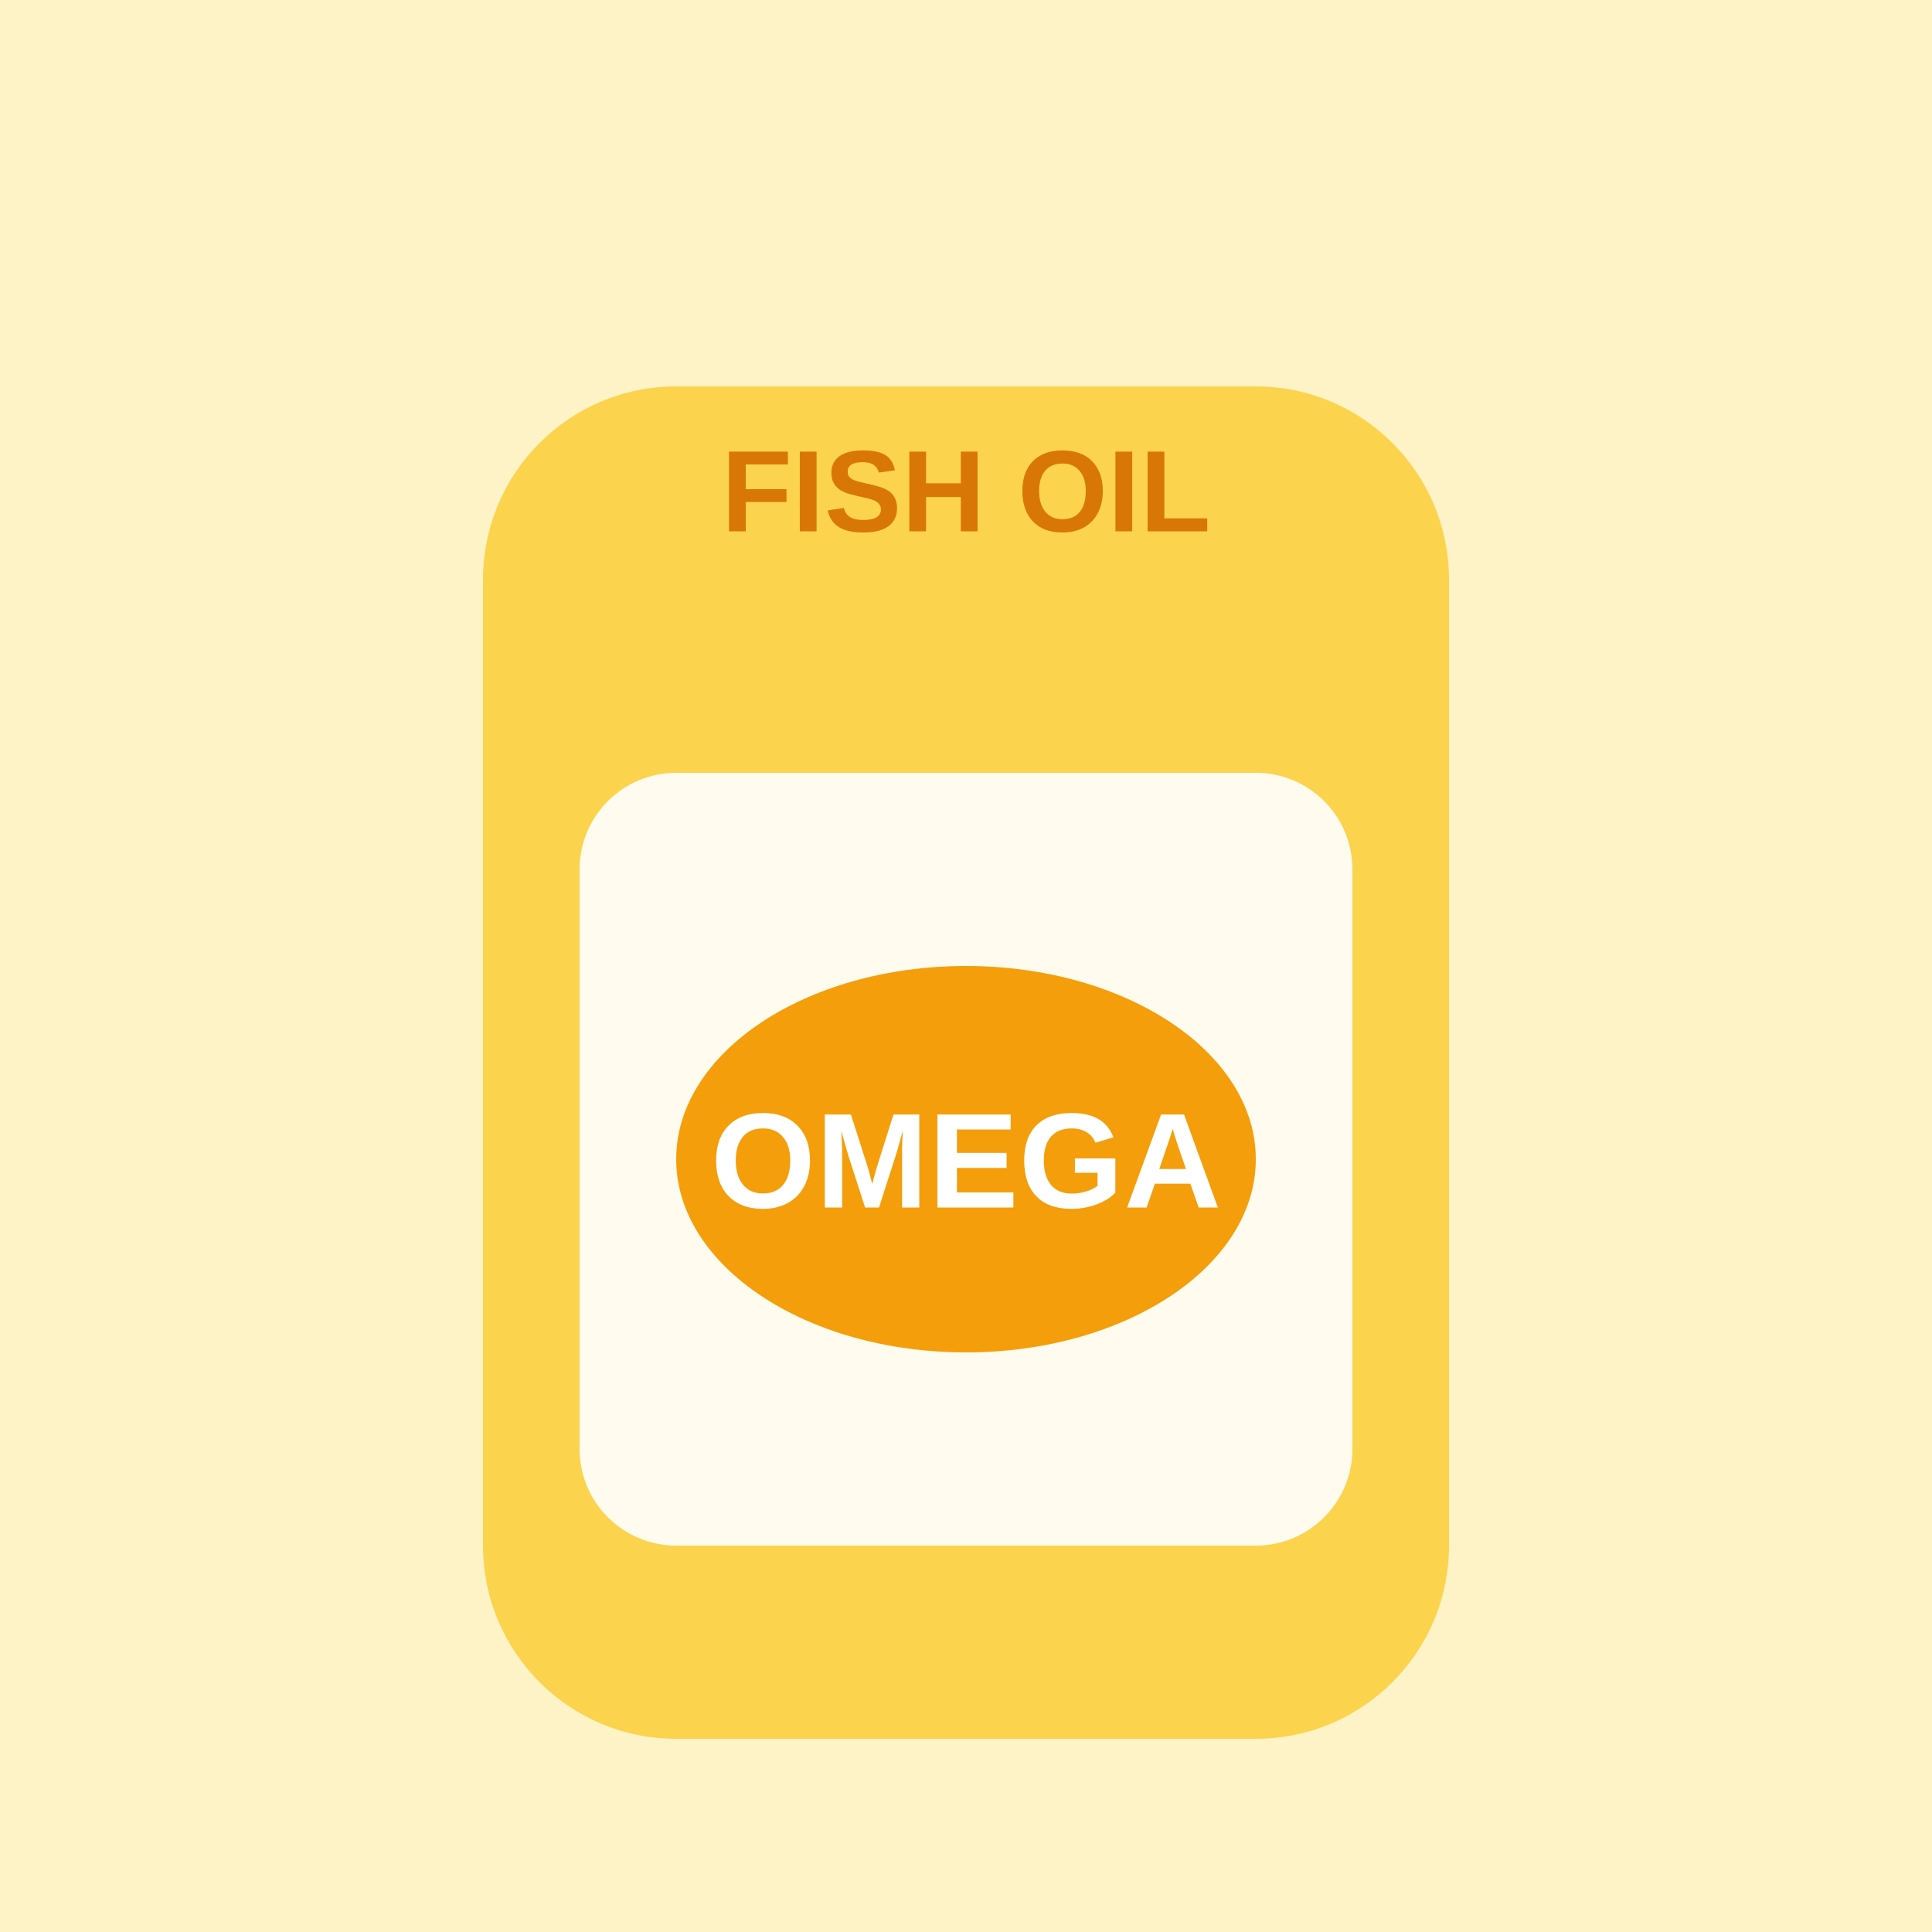
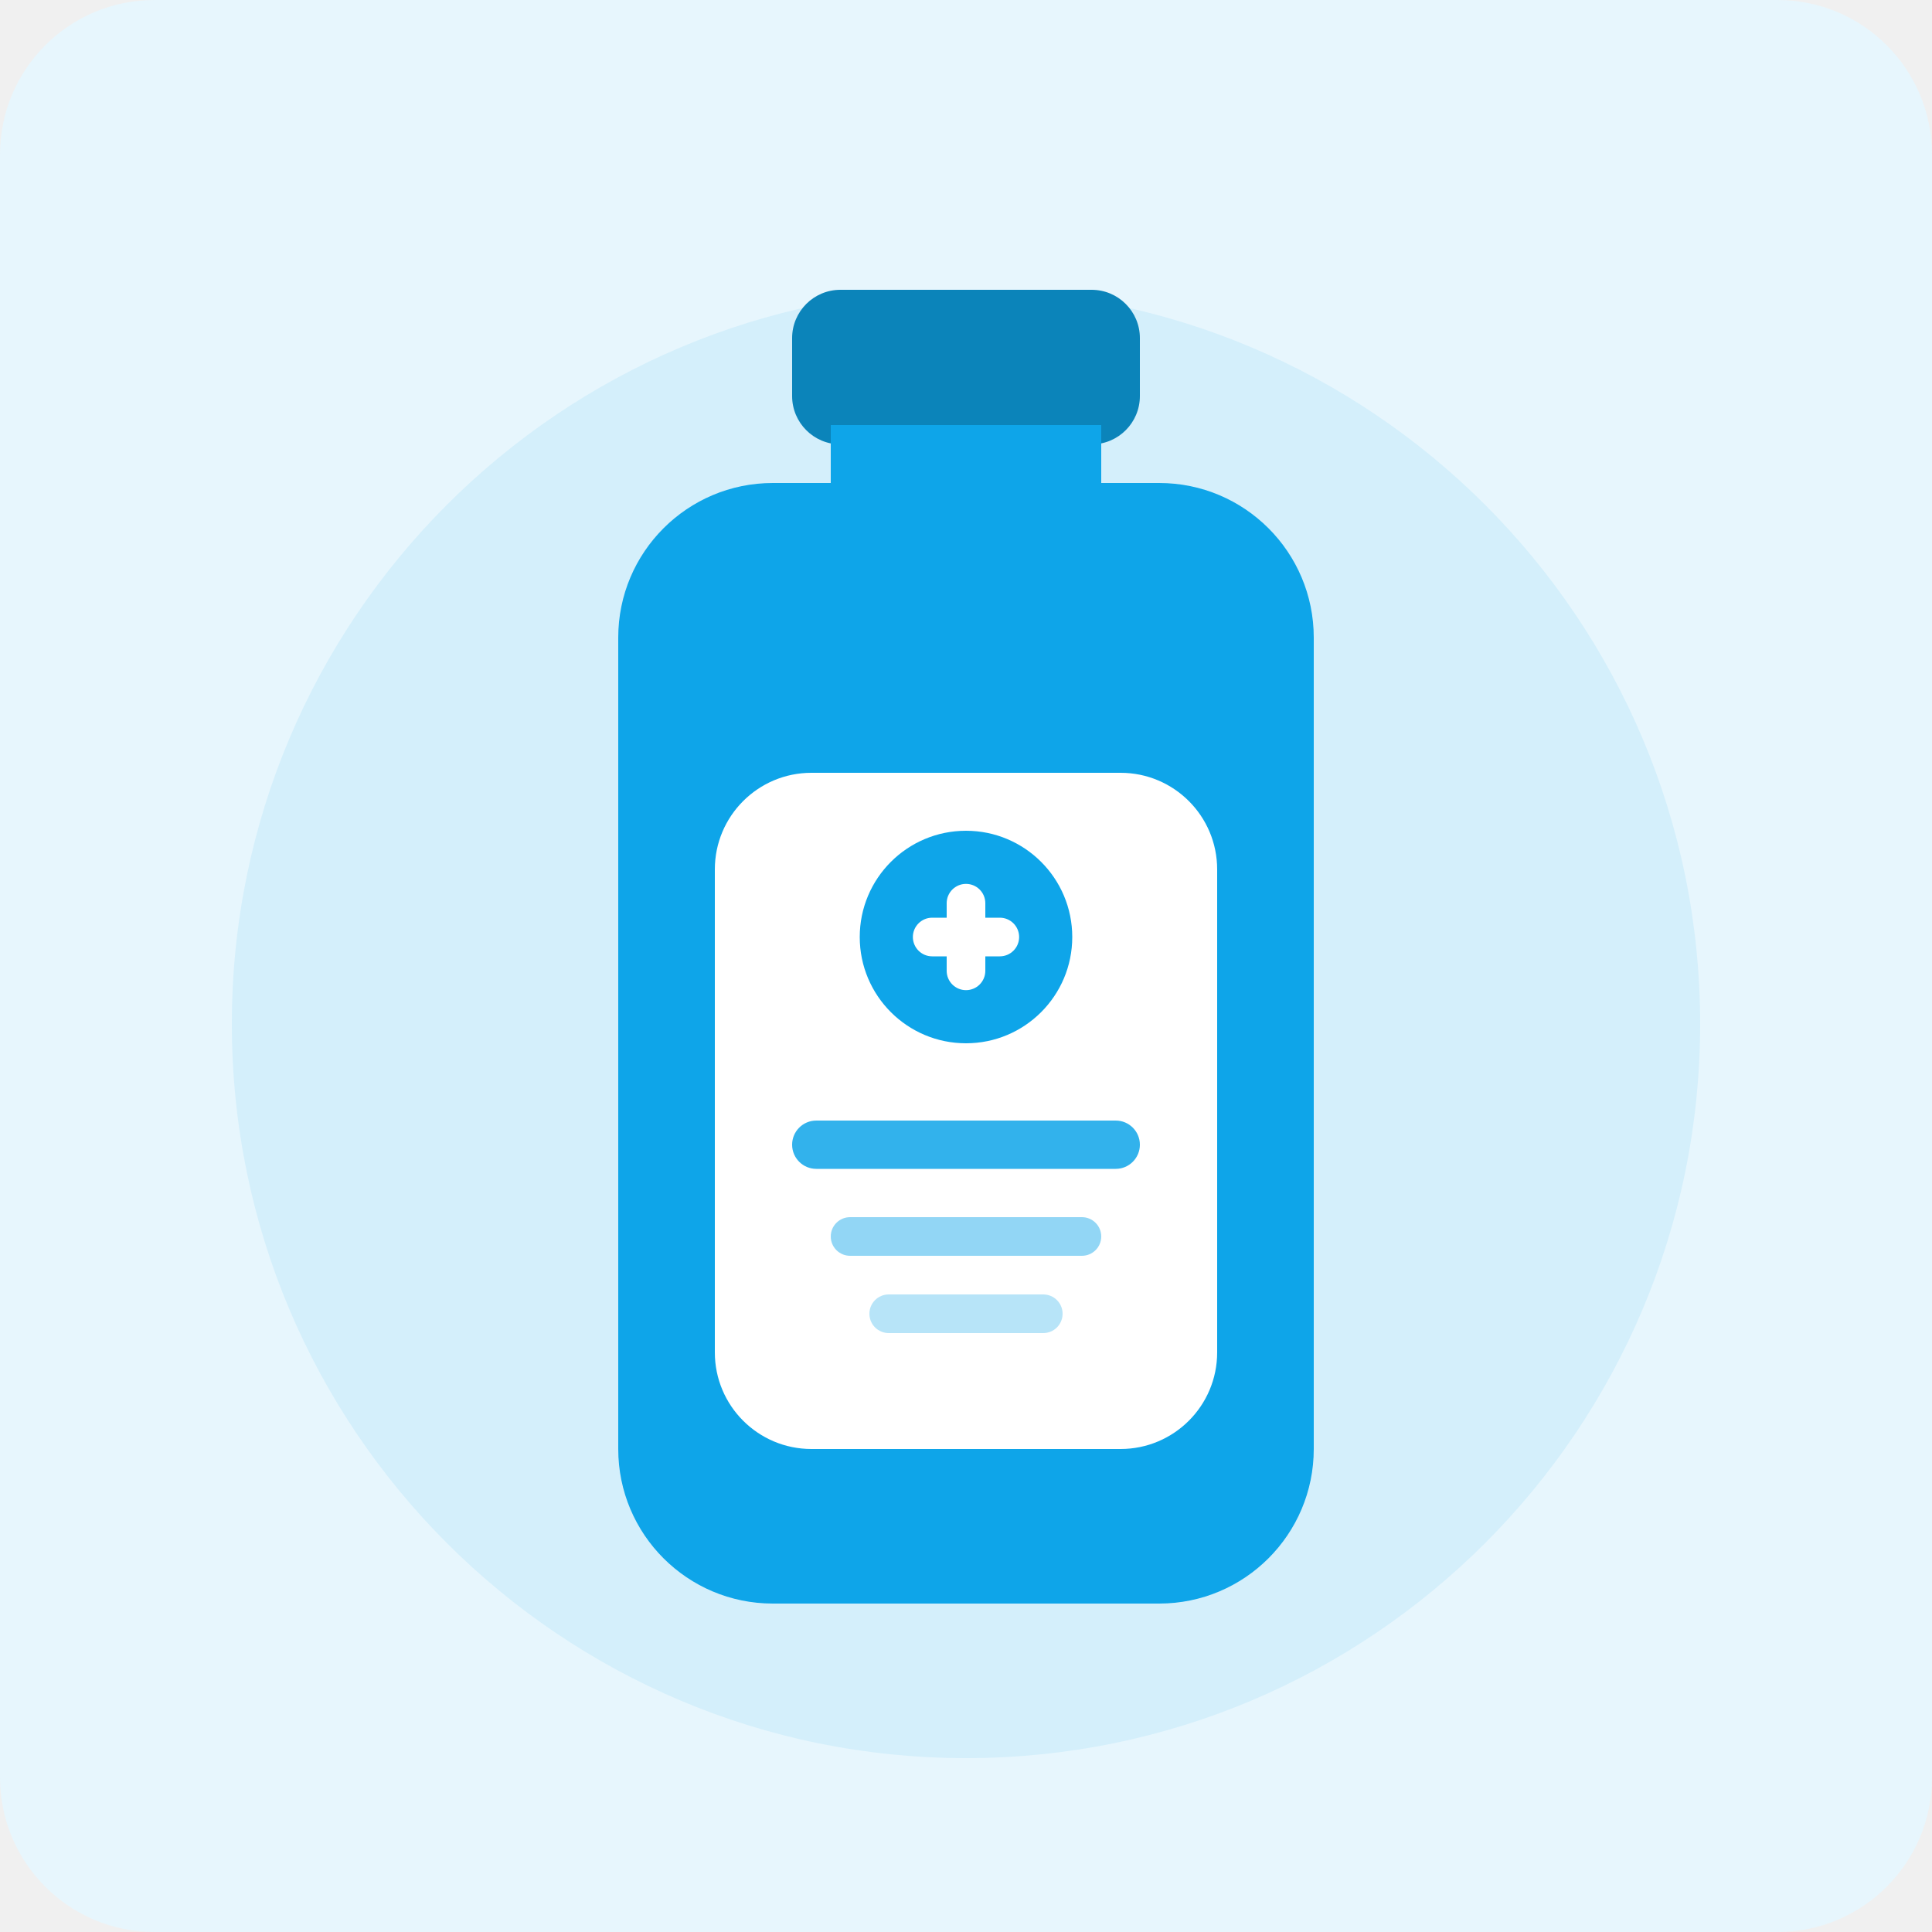
- <svg xmlns="http://www.w3.org/2000/svg" viewBox="0 0 200 200" fill="none">
-   <rect width="200" height="200" fill="#FEF3C7" />
-   <rect x="50" y="40" width="100" height="140" rx="20" fill="#FCD34D" />
-   <rect x="60" y="80" width="80" height="80" rx="10" fill="white" opacity="0.9" />
-   <ellipse cx="100" cy="120" rx="30" ry="20" fill="#F59E0B" />
-   <text x="100" y="125" font-family="Arial, sans-serif" font-size="14" font-weight="bold" text-anchor="middle" fill="white">OMEGA</text>
-   <text x="100" y="55" font-family="Arial, sans-serif" font-size="12" font-weight="bold" text-anchor="middle" fill="#D97706">FISH OIL</text>
+ <svg xmlns="http://www.w3.org/2000/svg" viewBox="0 0 200 200">
+   <rect width="200" height="200" rx="16" fill="#E7F6FD" />
+   <circle cx="100" cy="106" r="76" fill="#D4EFFB" />
+   <rect x="82" y="30" width="36" height="16" rx="5" fill="#0B84BA" />
+   <rect x="86" y="44" width="28" height="8" fill="#0EA5E9" />
+   <rect x="64" y="50" width="72" height="116" rx="16" fill="#0EA5E9" />
+   <rect x="74" y="80" width="52" height="70" rx="10" fill="#FFFFFF" />
+   <circle cx="100" cy="97" r="11" fill="#0EA5E9" />
+   <rect x="94.5" y="95" width="11" height="4" rx="2" fill="#FFFFFF" />
+   <rect x="98" y="91.5" width="4" height="11" rx="2" fill="#FFFFFF" />
+   <rect x="82" y="116" width="36" height="5" rx="2.5" fill="#0EA5E9" opacity="0.85" />
+   <rect x="86" y="126" width="28" height="4" rx="2" fill="#0EA5E9" opacity="0.45" />
+   <rect x="90" y="134" width="20" height="4" rx="2" fill="#0EA5E9" opacity="0.30" />
</svg>
